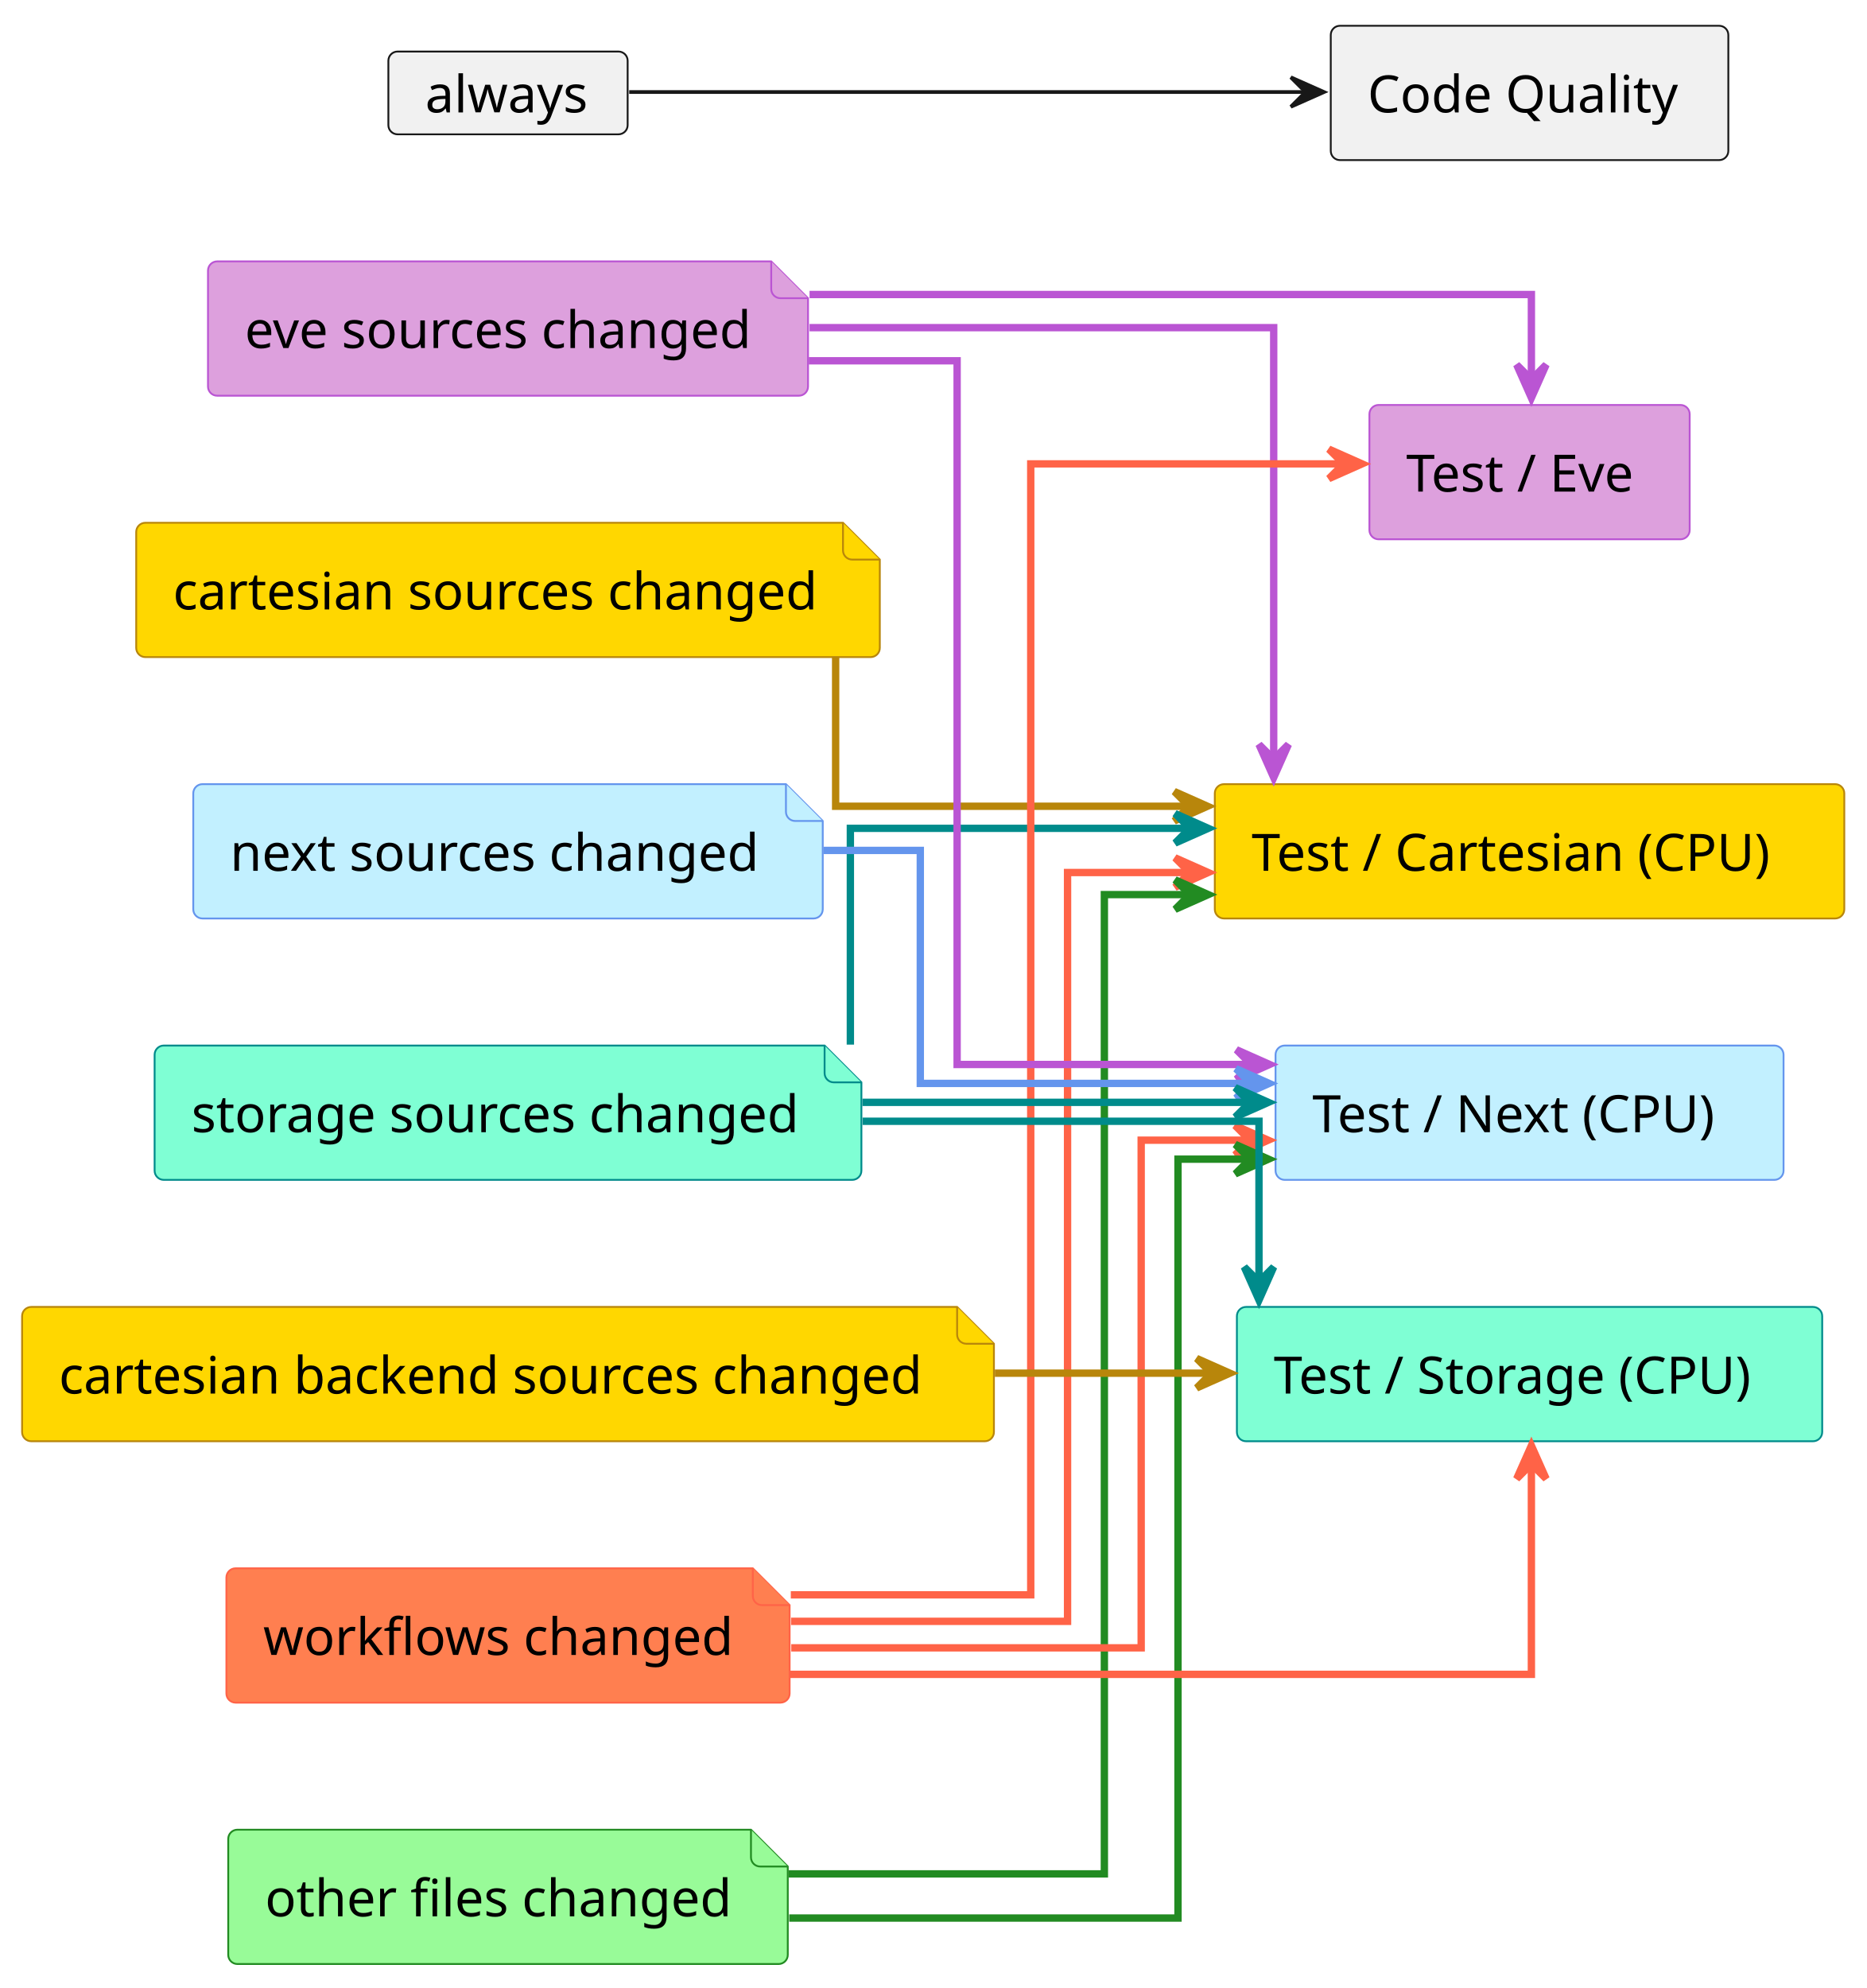
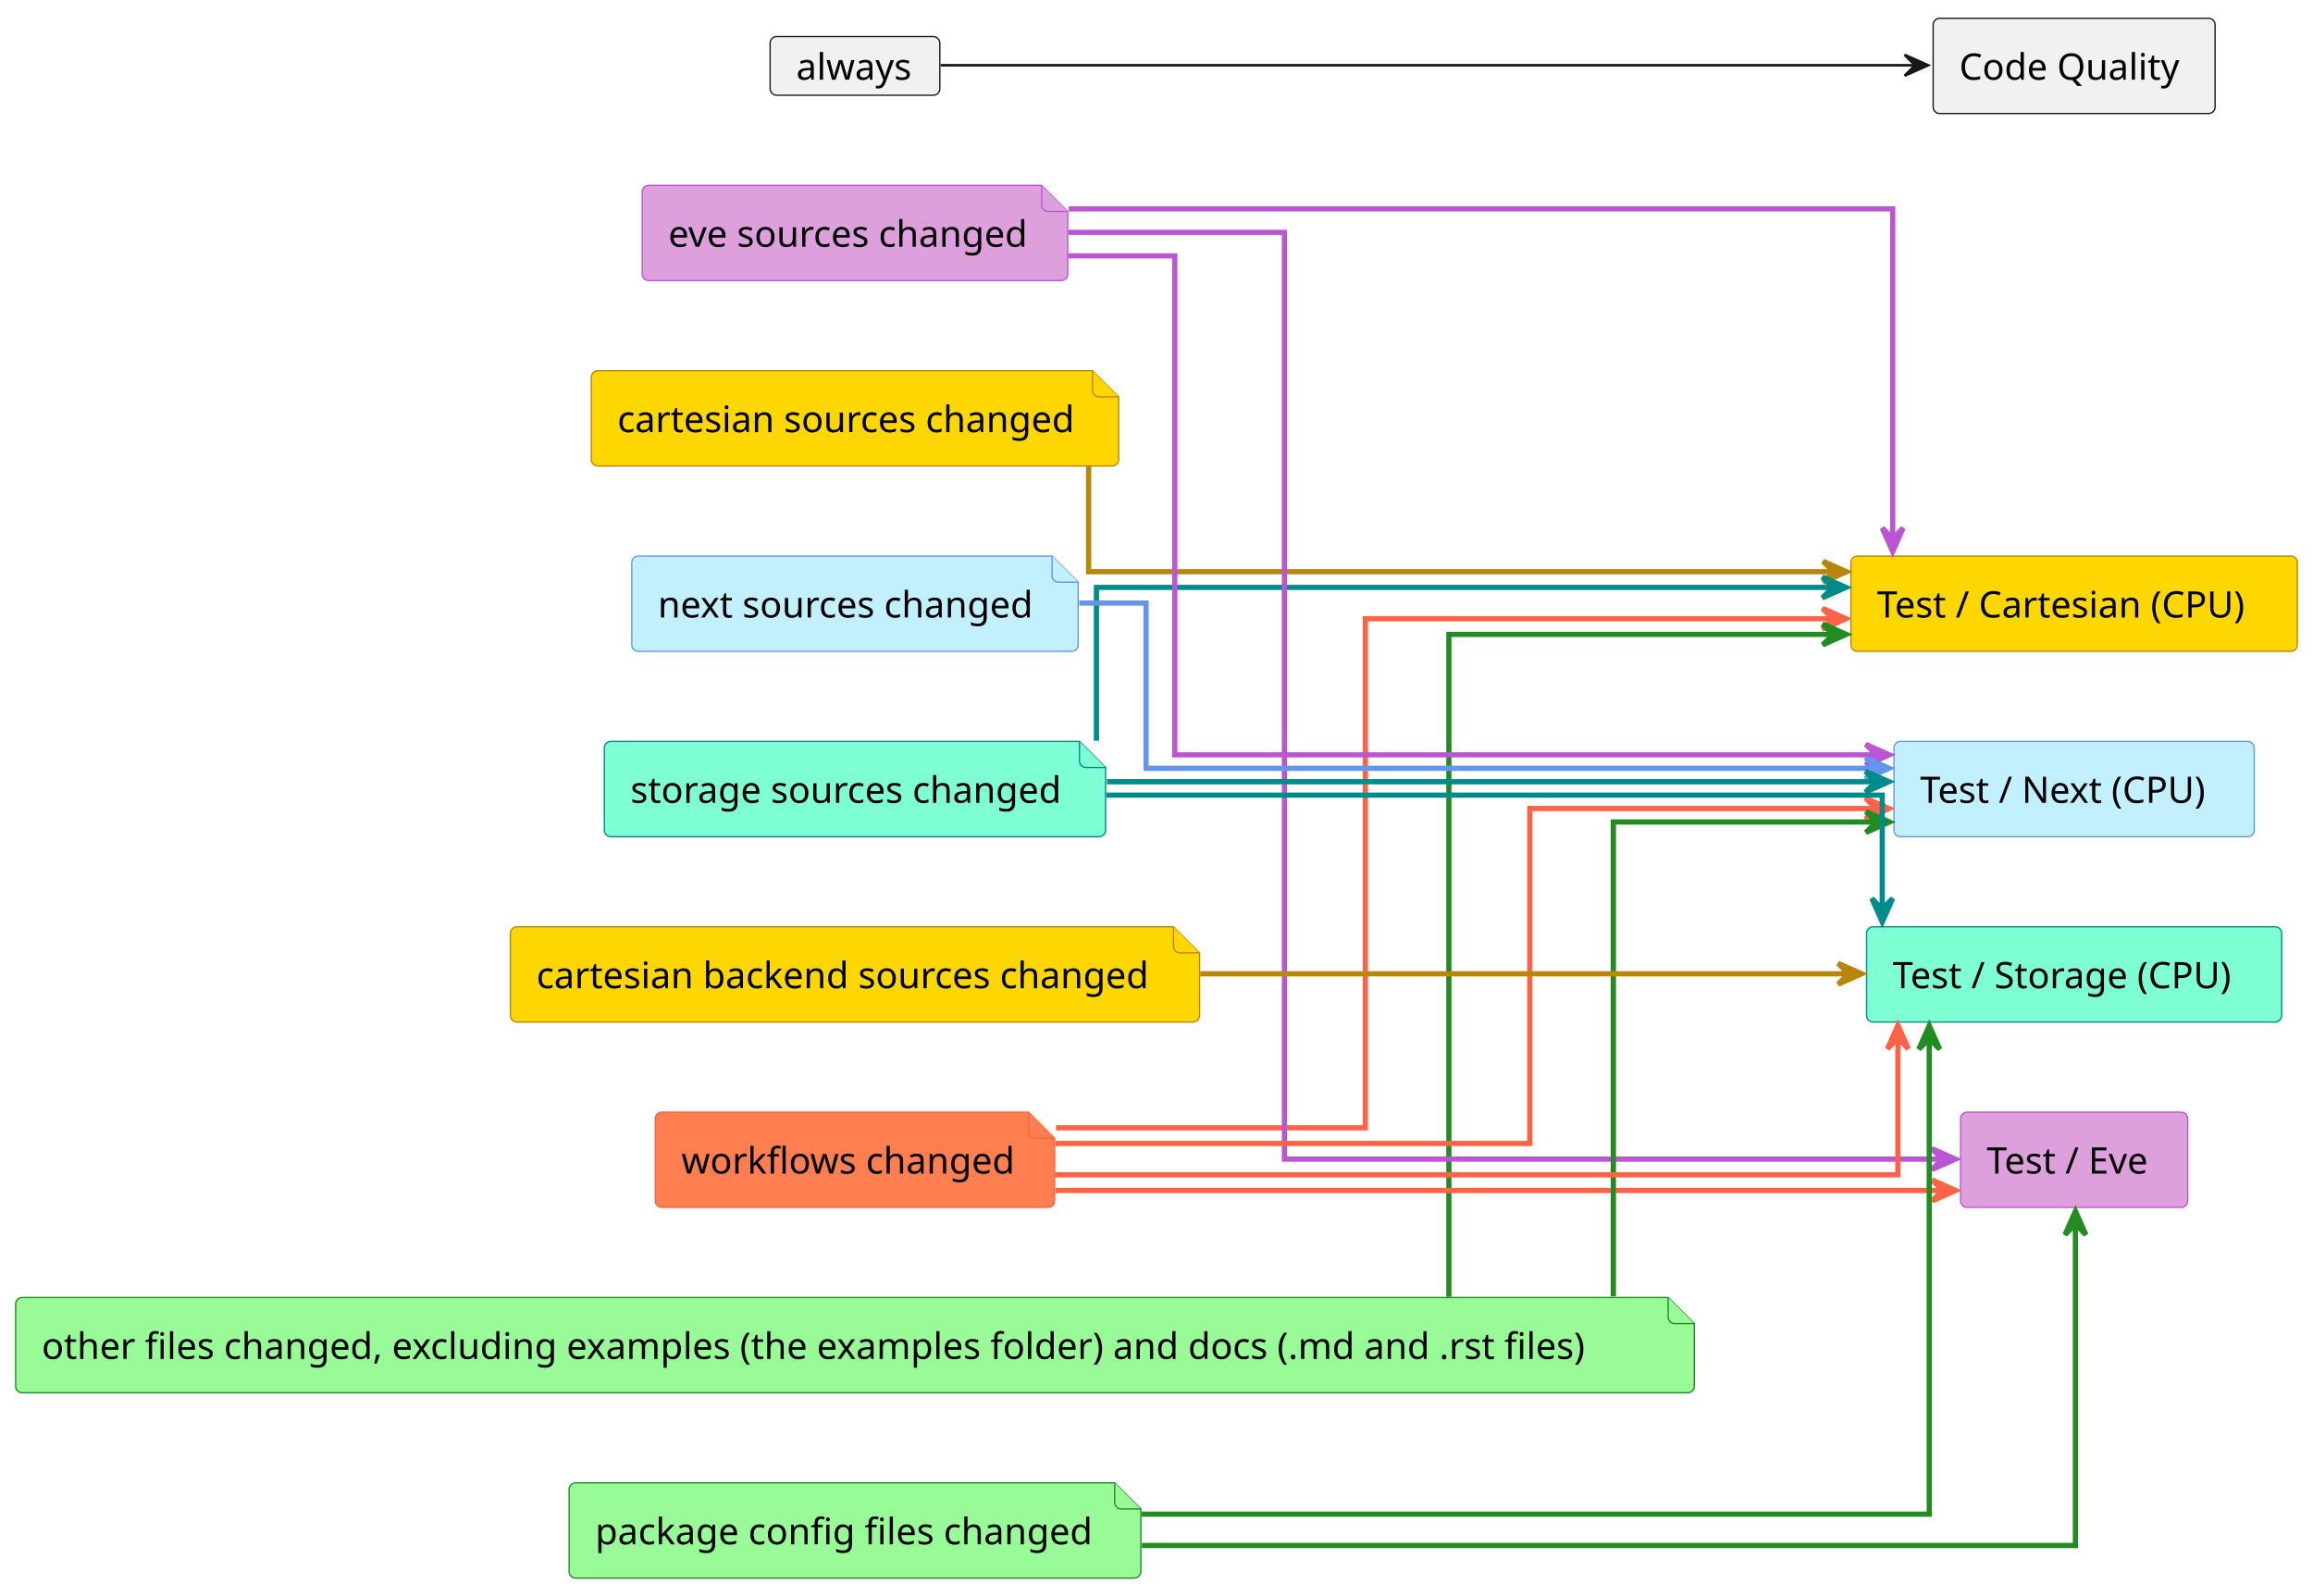
- <svg xmlns="http://www.w3.org/2000/svg" contentStyleType="text/css" height="540px" preserveAspectRatio="none" style="width:507px;height:540px;background:#FFFFFF;" version="1.1" viewBox="0 0 507 540" width="507px" zoomAndPan="magnify">
+ <svg xmlns="http://www.w3.org/2000/svg" contentStyleType="text/css" height="611px" preserveAspectRatio="none" style="width:886px;height:611px;background:#FFFFFF;" version="1.1" viewBox="0 0 886 611" width="886px" zoomAndPan="magnify">
  <defs />
  <g>
    <g id="elem_always">
-       <rect fill="#F1F1F1" height="22.488" rx="2.5" ry="2.5" style="stroke:#181818;stroke-width:0.5;" width="65" x="105.5" y="14" />
-       <text fill="#000000" font-family="sans-serif" font-size="14" lengthAdjust="spacing" textLength="45" x="115.5" y="30.535">always</text>
+       <rect fill="#F1F1F1" height="22.488" rx="2.5" ry="2.5" style="stroke:#181818;stroke-width:0.5;" width="65" x="295" y="14" />
+       <text fill="#000000" font-family="sans-serif" font-size="14" lengthAdjust="spacing" textLength="45" x="305" y="30.535">always</text>
    </g>
    <g id="elem_src_eve">
-       <path d="M56.5,73.5 L56.5,104.988 A2.5,2.5 0 0 0 59,107.488 L217,107.488 A2.5,2.5 0 0 0 219.5,104.988 L219.5,81 L209.5,71 L59,71 A2.5,2.5 0 0 0 56.5,73.5 " fill="#DDA0DD" style="stroke:#BA55D3;stroke-width:0.5;" />
-       <path d="M209.5,71 L209.5,78.5 A2.5,2.5 0 0 0 212,81 L219.5,81 " fill="#DDA0DD" style="stroke:#BA55D3;stroke-width:0.5;" />
-       <text fill="#000000" font-family="sans-serif" font-size="14" lengthAdjust="spacing" textLength="143" x="66.5" y="94.535">eve sources changed</text>
+       <path d="M246,73.5 L246,104.988 A2.5,2.5 0 0 0 248.5,107.488 L406.5,107.488 A2.5,2.5 0 0 0 409,104.988 L409,81 L399,71 L248.5,71 A2.5,2.5 0 0 0 246,73.5 " fill="#DDA0DD" style="stroke:#BA55D3;stroke-width:0.5;" />
+       <path d="M399,71 L399,78.5 A2.5,2.5 0 0 0 401.5,81 L409,81 " fill="#DDA0DD" style="stroke:#BA55D3;stroke-width:0.5;" />
+       <text fill="#000000" font-family="sans-serif" font-size="14" lengthAdjust="spacing" textLength="143" x="256" y="94.535">eve sources changed</text>
    </g>
    <g id="elem_src_car">
-       <path d="M37,144.5 L37,175.988 A2.5,2.5 0 0 0 39.5,178.488 L236.5,178.488 A2.5,2.5 0 0 0 239,175.988 L239,152 L229,142 L39.5,142 A2.5,2.5 0 0 0 37,144.5 " fill="#FFD700" style="stroke:#B8860B;stroke-width:0.5;" />
-       <path d="M229,142 L229,149.5 A2.5,2.5 0 0 0 231.5,152 L239,152 " fill="#FFD700" style="stroke:#B8860B;stroke-width:0.5;" />
-       <text fill="#000000" font-family="sans-serif" font-size="14" lengthAdjust="spacing" textLength="182" x="47" y="165.535">cartesian sources changed</text>
+       <path d="M226.5,144.5 L226.5,175.988 A2.5,2.5 0 0 0 229,178.488 L426,178.488 A2.5,2.5 0 0 0 428.5,175.988 L428.5,152 L418.5,142 L229,142 A2.5,2.5 0 0 0 226.5,144.5 " fill="#FFD700" style="stroke:#B8860B;stroke-width:0.5;" />
+       <path d="M418.5,142 L418.5,149.5 A2.5,2.5 0 0 0 421,152 L428.5,152 " fill="#FFD700" style="stroke:#B8860B;stroke-width:0.5;" />
+       <text fill="#000000" font-family="sans-serif" font-size="14" lengthAdjust="spacing" textLength="182" x="236.5" y="165.535">cartesian sources changed</text>
    </g>
    <g id="elem_src_nxt">
-       <path d="M52.5,215.5 L52.5,246.988 A2.5,2.5 0 0 0 55,249.488 L221,249.488 A2.5,2.5 0 0 0 223.5,246.988 L223.5,223 L213.5,213 L55,213 A2.5,2.5 0 0 0 52.5,215.5 " fill="#C2F0FF" style="stroke:#6495ED;stroke-width:0.5;" />
-       <path d="M213.5,213 L213.5,220.5 A2.5,2.5 0 0 0 216,223 L223.5,223 " fill="#C2F0FF" style="stroke:#6495ED;stroke-width:0.5;" />
-       <text fill="#000000" font-family="sans-serif" font-size="14" lengthAdjust="spacing" textLength="151" x="62.5" y="236.535">next sources changed</text>
+       <path d="M242,215.5 L242,246.988 A2.5,2.5 0 0 0 244.5,249.488 L410.5,249.488 A2.5,2.5 0 0 0 413,246.988 L413,223 L403,213 L244.5,213 A2.5,2.5 0 0 0 242,215.5 " fill="#C2F0FF" style="stroke:#6495ED;stroke-width:0.5;" />
+       <path d="M403,213 L403,220.5 A2.5,2.5 0 0 0 405.5,223 L413,223 " fill="#C2F0FF" style="stroke:#6495ED;stroke-width:0.5;" />
+       <text fill="#000000" font-family="sans-serif" font-size="14" lengthAdjust="spacing" textLength="151" x="252" y="236.535">next sources changed</text>
    </g>
    <g id="elem_src_sto">
-       <path d="M42,286.5 L42,317.988 A2.5,2.5 0 0 0 44.5,320.488 L231.5,320.488 A2.5,2.5 0 0 0 234,317.988 L234,294 L224,284 L44.5,284 A2.5,2.5 0 0 0 42,286.5 " fill="#7FFFD4" style="stroke:#008B8B;stroke-width:0.5;" />
-       <path d="M224,284 L224,291.5 A2.5,2.5 0 0 0 226.5,294 L234,294 " fill="#7FFFD4" style="stroke:#008B8B;stroke-width:0.5;" />
-       <text fill="#000000" font-family="sans-serif" font-size="14" lengthAdjust="spacing" textLength="172" x="52" y="307.535">storage sources changed</text>
+       <path d="M231.5,286.5 L231.5,317.988 A2.5,2.5 0 0 0 234,320.488 L421,320.488 A2.5,2.5 0 0 0 423.5,317.988 L423.5,294 L413.5,284 L234,284 A2.5,2.5 0 0 0 231.5,286.5 " fill="#7FFFD4" style="stroke:#008B8B;stroke-width:0.5;" />
+       <path d="M413.5,284 L413.5,291.5 A2.5,2.5 0 0 0 416,294 L423.5,294 " fill="#7FFFD4" style="stroke:#008B8B;stroke-width:0.5;" />
+       <text fill="#000000" font-family="sans-serif" font-size="14" lengthAdjust="spacing" textLength="172" x="241.5" y="307.535">storage sources changed</text>
    </g>
    <g id="elem_src_cab">
-       <path d="M6,357.5 L6,388.988 A2.5,2.5 0 0 0 8.5,391.488 L267.5,391.488 A2.5,2.5 0 0 0 270,388.988 L270,365 L260,355 L8.5,355 A2.5,2.5 0 0 0 6,357.5 " fill="#FFD700" style="stroke:#B8860B;stroke-width:0.5;" />
-       <path d="M260,355 L260,362.5 A2.5,2.5 0 0 0 262.5,365 L270,365 " fill="#FFD700" style="stroke:#B8860B;stroke-width:0.5;" />
-       <text fill="#000000" font-family="sans-serif" font-size="14" lengthAdjust="spacing" textLength="244" x="16" y="378.535">cartesian backend sources changed</text>
+       <path d="M195.5,357.5 L195.5,388.988 A2.5,2.5 0 0 0 198,391.488 L457,391.488 A2.5,2.5 0 0 0 459.5,388.988 L459.5,365 L449.5,355 L198,355 A2.5,2.5 0 0 0 195.5,357.5 " fill="#FFD700" style="stroke:#B8860B;stroke-width:0.5;" />
+       <path d="M449.5,355 L449.5,362.5 A2.5,2.5 0 0 0 452,365 L459.5,365 " fill="#FFD700" style="stroke:#B8860B;stroke-width:0.5;" />
+       <text fill="#000000" font-family="sans-serif" font-size="14" lengthAdjust="spacing" textLength="244" x="205.5" y="378.535">cartesian backend sources changed</text>
    </g>
    <g id="elem_cfg_wfl">
-       <path d="M61.5,428.5 L61.5,459.988 A2.5,2.5 0 0 0 64,462.488 L212,462.488 A2.5,2.5 0 0 0 214.5,459.988 L214.5,436 L204.5,426 L64,426 A2.5,2.5 0 0 0 61.5,428.5 " fill="#FF7F50" style="stroke:#FF6347;stroke-width:0.5;" />
-       <path d="M204.5,426 L204.5,433.5 A2.5,2.5 0 0 0 207,436 L214.5,436 " fill="#FF7F50" style="stroke:#FF6347;stroke-width:0.5;" />
-       <text fill="#000000" font-family="sans-serif" font-size="14" lengthAdjust="spacing" textLength="133" x="71.5" y="449.535">workflows changed</text>
+       <path d="M251,428.5 L251,459.988 A2.5,2.5 0 0 0 253.5,462.488 L401.5,462.488 A2.5,2.5 0 0 0 404,459.988 L404,436 L394,426 L253.5,426 A2.5,2.5 0 0 0 251,428.5 " fill="#FF7F50" style="stroke:#FF6347;stroke-width:0.5;" />
+       <path d="M394,426 L394,433.5 A2.5,2.5 0 0 0 396.5,436 L404,436 " fill="#FF7F50" style="stroke:#FF6347;stroke-width:0.5;" />
+       <text fill="#000000" font-family="sans-serif" font-size="14" lengthAdjust="spacing" textLength="133" x="261" y="449.535">workflows changed</text>
    </g>
    <g id="elem_other">
-       <path d="M62,499.5 L62,530.988 A2.5,2.5 0 0 0 64.5,533.488 L211.5,533.488 A2.5,2.5 0 0 0 214,530.988 L214,507 L204,497 L64.5,497 A2.5,2.5 0 0 0 62,499.5 " fill="#98FB98" style="stroke:#228B22;stroke-width:0.5;" />
-       <path d="M204,497 L204,504.5 A2.5,2.5 0 0 0 206.5,507 L214,507 " fill="#98FB98" style="stroke:#228B22;stroke-width:0.5;" />
-       <text fill="#000000" font-family="sans-serif" font-size="14" lengthAdjust="spacing" textLength="132" x="72" y="520.535">other files changed</text>
+       <path d="M6,499.5 L6,530.988 A2.5,2.5 0 0 0 8.5,533.488 L646.5,533.488 A2.5,2.5 0 0 0 649,530.988 L649,507 L639,497 L8.5,497 A2.5,2.5 0 0 0 6,499.5 " fill="#98FB98" style="stroke:#228B22;stroke-width:0.5;" />
+       <path d="M639,497 L639,504.5 A2.5,2.5 0 0 0 641.5,507 L649,507 " fill="#98FB98" style="stroke:#228B22;stroke-width:0.5;" />
+       <text fill="#000000" font-family="sans-serif" font-size="14" lengthAdjust="spacing" textLength="623" x="16" y="520.535">other files changed, excluding examples (the examples folder) and docs (.md and .rst files)</text>
+     </g>
+     <g id="elem_pkg_cfg">
+       <path d="M218,570.5 L218,601.988 A2.5,2.5 0 0 0 220.5,604.488 L434.5,604.488 A2.5,2.5 0 0 0 437,601.988 L437,578 L427,568 L220.5,568 A2.5,2.5 0 0 0 218,570.5 " fill="#98FB98" style="stroke:#228B22;stroke-width:0.5;" />
+       <path d="M427,568 L427,575.5 A2.5,2.5 0 0 0 429.5,578 L437,578 " fill="#98FB98" style="stroke:#228B22;stroke-width:0.5;" />
+       <text fill="#000000" font-family="sans-serif" font-size="14" lengthAdjust="spacing" textLength="199" x="228" y="591.535">package config files changed</text>
    </g>
    <g id="elem_eve">
-       <rect fill="#DDA0DD" height="36.488" rx="2.5" ry="2.5" style="stroke:#BA55D3;stroke-width:0.5;" width="87" x="372" y="110" />
-       <text fill="#000000" font-family="sans-serif" font-size="14" lengthAdjust="spacing" textLength="67" x="382" y="133.535">Test / Eve</text>
+       <rect fill="#DDA0DD" height="36.488" rx="2.5" ry="2.5" style="stroke:#BA55D3;stroke-width:0.5;" width="87" x="751" y="426" />
+       <text fill="#000000" font-family="sans-serif" font-size="14" lengthAdjust="spacing" textLength="67" x="761" y="449.535">Test / Eve</text>
    </g>
    <g id="elem_car">
-       <rect fill="#FFD700" height="36.488" rx="2.5" ry="2.5" style="stroke:#B8860B;stroke-width:0.5;" width="171" x="330" y="213" />
-       <text fill="#000000" font-family="sans-serif" font-size="14" lengthAdjust="spacing" textLength="151" x="340" y="236.535">Test / Cartesian (CPU)</text>
+       <rect fill="#FFD700" height="36.488" rx="2.5" ry="2.5" style="stroke:#B8860B;stroke-width:0.5;" width="171" x="709" y="213" />
+       <text fill="#000000" font-family="sans-serif" font-size="14" lengthAdjust="spacing" textLength="151" x="719" y="236.535">Test / Cartesian (CPU)</text>
    </g>
    <g id="elem_nxt">
-       <rect fill="#C2F0FF" height="36.488" rx="2.5" ry="2.5" style="stroke:#6495ED;stroke-width:0.5;" width="138" x="346.5" y="284" />
-       <text fill="#000000" font-family="sans-serif" font-size="14" lengthAdjust="spacing" textLength="118" x="356.5" y="307.535">Test / Next (CPU)</text>
+       <rect fill="#C2F0FF" height="36.488" rx="2.5" ry="2.5" style="stroke:#6495ED;stroke-width:0.5;" width="138" x="725.5" y="284" />
+       <text fill="#000000" font-family="sans-serif" font-size="14" lengthAdjust="spacing" textLength="118" x="735.5" y="307.535">Test / Next (CPU)</text>
    </g>
    <g id="elem_sto">
-       <rect fill="#7FFFD4" height="36.488" rx="2.5" ry="2.5" style="stroke:#008B8B;stroke-width:0.5;" width="159" x="336" y="355" />
-       <text fill="#000000" font-family="sans-serif" font-size="14" lengthAdjust="spacing" textLength="139" x="346" y="378.535">Test / Storage (CPU)</text>
+       <rect fill="#7FFFD4" height="36.488" rx="2.5" ry="2.5" style="stroke:#008B8B;stroke-width:0.5;" width="159" x="715" y="355" />
+       <text fill="#000000" font-family="sans-serif" font-size="14" lengthAdjust="spacing" textLength="139" x="725" y="378.535">Test / Storage (CPU)</text>
    </g>
    <g id="elem_qua">
-       <rect fill="#F1F1F1" height="36.488" rx="2.5" ry="2.5" style="stroke:#181818;stroke-width:0.5;" width="108" x="361.5" y="7" />
-       <text fill="#000000" font-family="sans-serif" font-size="14" lengthAdjust="spacing" textLength="88" x="371.5" y="30.535">Code Quality</text>
+       <rect fill="#F1F1F1" height="36.488" rx="2.5" ry="2.5" style="stroke:#181818;stroke-width:0.5;" width="108" x="740.5" y="7" />
+       <text fill="#000000" font-family="sans-serif" font-size="14" lengthAdjust="spacing" textLength="88" x="750.5" y="30.535">Code Quality</text>
    </g>
    <g id="link_always_qua">
-       <path codeLine="65" d="M170.92,25 C170.92,25 354.66,25 354.66,25 " fill="none" id="always-to-qua" style="stroke:#181818;stroke-width:1.0;" />
-       <polygon fill="#181818" points="359.66,25,350.66,21,354.66,25,350.66,29,359.66,25" style="stroke:#181818;stroke-width:1.0;" />
+       <path codeLine="66" d="M360.34,25 C360.34,25 733.57,25 733.57,25 " fill="none" id="always-to-qua" style="stroke:#181818;stroke-width:1.0;" />
+       <polygon fill="#181818" points="738.57,25,729.57,21,733.57,25,729.57,29,738.57,25" style="stroke:#181818;stroke-width:1.0;" />
    </g>
    <g id="link_src_eve_car">
-       <path codeLine="67" d="M219.91,89 C278.11,89 346,89 346,89 C346,89 346,206.21 346,206.21 " fill="none" id="src_eve-to-car" style="stroke:#BA55D3;stroke-width:2.0;" />
-       <polygon fill="#BA55D3" points="346,211.21,350,202.21,346,206.21,342,202.21,346,211.21" style="stroke:#BA55D3;stroke-width:2.0;" />
+       <path codeLine="68" d="M409.38,80 C525.74,80 725,80 725,80 C725,80 725,206.27 725,206.27 " fill="none" id="src_eve-to-car" style="stroke:#BA55D3;stroke-width:2.0;" />
+       <polygon fill="#BA55D3" points="725,211.27,729,202.27,725,206.27,721,202.27,725,211.27" style="stroke:#BA55D3;stroke-width:2.0;" />
    </g>
    <g id="link_src_car_car">
-       <path codeLine="68" d="M227,178.34 C227,195.66 227,219 227,219 C227,219 323.01,219 323.01,219 " fill="none" id="src_car-to-car" style="stroke:#B8860B;stroke-width:2.0;" />
-       <polygon fill="#B8860B" points="328.01,219,319.01,215,323.01,219,319.01,223,328.01,219" style="stroke:#B8860B;stroke-width:2.0;" />
+       <path codeLine="69" d="M417,178.34 C417,195.66 417,219 417,219 C417,219 702.33,219 702.33,219 " fill="none" id="src_car-to-car" style="stroke:#B8860B;stroke-width:2.0;" />
+       <polygon fill="#B8860B" points="707.33,219,698.33,215,702.33,219,698.33,223,707.33,219" style="stroke:#B8860B;stroke-width:2.0;" />
    </g>
    <g id="link_src_sto_car">
-       <path codeLine="69" d="M231,283.75 C231,260.98 231,225 231,225 C231,225 323.22,225 323.22,225 " fill="none" id="src_sto-to-car" style="stroke:#008B8B;stroke-width:2.0;" />
-       <polygon fill="#008B8B" points="328.22,225,319.22,221,323.22,225,319.22,229,328.22,225" style="stroke:#008B8B;stroke-width:2.0;" />
+       <path codeLine="70" d="M420,283.75 C420,260.98 420,225 420,225 C420,225 702.07,225 702.07,225 " fill="none" id="src_sto-to-car" style="stroke:#008B8B;stroke-width:2.0;" />
+       <polygon fill="#008B8B" points="707.07,225,698.07,221,702.07,225,698.07,229,707.07,225" style="stroke:#008B8B;stroke-width:2.0;" />
    </g>
    <g id="link_cfg_wfl_car">
-       <path codeLine="70" d="M214.89,440.4 C252.59,440.4 290,440.4 290,440.4 C290,440.4 290,237 290,237 C290,237 323.2,237 323.2,237 " fill="none" id="cfg_wfl-to-car" style="stroke:#FF6347;stroke-width:2.0;" />
-       <polygon fill="#FF6347" points="328.2,237,319.2,233,323.2,237,319.2,241,328.2,237" style="stroke:#FF6347;stroke-width:2.0;" />
+       <path codeLine="71" d="M404.49,432 C459.19,432 523,432 523,432 C523,432 523,237 523,237 C523,237 702.08,237 702.08,237 " fill="none" id="cfg_wfl-to-car" style="stroke:#FF6347;stroke-width:2.0;" />
+       <polygon fill="#FF6347" points="707.08,237,698.08,233,702.08,237,698.08,241,707.08,237" style="stroke:#FF6347;stroke-width:2.0;" />
    </g>
    <g id="link_other_car">
-       <path codeLine="71" d="M214.26,509 C256.27,509 300,509 300,509 C300,509 300,243 300,243 C300,243 323.23,243 323.23,243 " fill="none" id="other-to-car" style="stroke:#228B22;stroke-width:2.0;" />
-       <polygon fill="#228B22" points="328.23,243,319.23,239,323.23,243,319.23,247,328.23,243" style="stroke:#228B22;stroke-width:2.0;" />
+       <path codeLine="72" d="M555,496.73 C555,435.75 555,243 555,243 C555,243 702.2,243 702.2,243 " fill="none" id="other-to-car" style="stroke:#228B22;stroke-width:2.0;" />
+       <polygon fill="#228B22" points="707.2,243,698.2,239,702.2,243,698.2,247,707.2,243" style="stroke:#228B22;stroke-width:2.0;" />
    </g>
    <g id="link_src_eve_eve">
-       <path codeLine="73" d="M219.91,80 C301.91,80 416,80 416,80 C416,80 416,103.07 416,103.07 " fill="none" id="src_eve-to-eve" style="stroke:#BA55D3;stroke-width:2.0;" />
-       <polygon fill="#BA55D3" points="416,108.07,420,99.07,416,103.07,412,99.07,416,108.07" style="stroke:#BA55D3;stroke-width:2.0;" />
+       <path codeLine="74" d="M409.27,89 C450.55,89 492,89 492,89 C492,89 492,444 492,444 C492,444 744,444 744,444 " fill="none" id="src_eve-to-eve" style="stroke:#BA55D3;stroke-width:2.0;" />
+       <polygon fill="#BA55D3" points="749,444,740,440,744,444,740,448,749,444" style="stroke:#BA55D3;stroke-width:2.0;" />
    </g>
    <g id="link_cfg_wfl_eve">
-       <path codeLine="74" d="M214.82,433.2 C248.28,433.2 280,433.2 280,433.2 C280,433.2 280,126 280,126 C280,126 364.99,126 364.99,126 " fill="none" id="cfg_wfl-to-eve" style="stroke:#FF6347;stroke-width:2.0;" />
-       <polygon fill="#FF6347" points="369.99,126,360.99,122,364.99,126,360.99,130,369.99,126" style="stroke:#FF6347;stroke-width:2.0;" />
+       <path codeLine="75" d="M404.35,456 C404.35,456 744.12,456 744.12,456 " fill="none" id="cfg_wfl-to-eve" style="stroke:#FF6347;stroke-width:2.0;" />
+       <polygon fill="#FF6347" points="749.12,456,740.12,452,744.12,456,740.12,460,749.12,456" style="stroke:#FF6347;stroke-width:2.0;" />
+     </g>
+     <g id="link_pkg_cfg_eve">
+       <path codeLine="76" d="M437.4,592 C575.6,592 795,592 795,592 C795,592 795,468.96 795,468.96 " fill="none" id="pkg_cfg-to-eve" style="stroke:#228B22;stroke-width:2.0;" />
+       <polygon fill="#228B22" points="795,463.96,791,472.96,795,468.96,799,472.96,795,463.96" style="stroke:#228B22;stroke-width:2.0;" />
    </g>
    <g id="link_src_eve_nxt">
-       <path codeLine="76" d="M219.71,98 C241.94,98 260,98 260,98 C260,98 260,289.14 260,289.14 C260,289.14 339.88,289.14 339.88,289.14 " fill="none" id="src_eve-to-nxt" style="stroke:#BA55D3;stroke-width:2.0;" />
-       <polygon fill="#BA55D3" points="344.88,289.14,335.88,285.14,339.88,289.14,335.88,293.14,344.88,289.14" style="stroke:#BA55D3;stroke-width:2.0;" />
+       <path codeLine="78" d="M409.21,98 C431.68,98 450,98 450,98 C450,98 450,289.14 450,289.14 C450,289.14 718.69,289.14 718.69,289.14 " fill="none" id="src_eve-to-nxt" style="stroke:#BA55D3;stroke-width:2.0;" />
+       <polygon fill="#BA55D3" points="723.69,289.14,714.69,285.14,718.69,289.14,714.69,293.14,723.69,289.14" style="stroke:#BA55D3;stroke-width:2.0;" />
    </g>
    <g id="link_src_nxt_nxt">
-       <path codeLine="77" d="M223.74,231 C238.93,231 250,231 250,231 C250,231 250,294.29 250,294.29 C250,294.29 339.76,294.29 339.76,294.29 " fill="none" id="src_nxt-to-nxt" style="stroke:#6495ED;stroke-width:2.0;" />
-       <polygon fill="#6495ED" points="344.76,294.29,335.76,290.29,339.76,294.29,335.76,298.29,344.76,294.29" style="stroke:#6495ED;stroke-width:2.0;" />
+       <path codeLine="79" d="M413.42,231 C428.25,231 439,231 439,231 C439,231 439,294.29 439,294.29 C439,294.29 718.6,294.29 718.6,294.29 " fill="none" id="src_nxt-to-nxt" style="stroke:#6495ED;stroke-width:2.0;" />
+       <polygon fill="#6495ED" points="723.6,294.29,714.6,290.29,718.6,294.29,714.6,298.29,723.6,294.29" style="stroke:#6495ED;stroke-width:2.0;" />
    </g>
    <g id="link_src_sto_nxt">
-       <path codeLine="78" d="M234.28,299.43 C234.28,299.43 339.55,299.43 339.55,299.43 " fill="none" id="src_sto-to-nxt" style="stroke:#008B8B;stroke-width:2.0;" />
-       <polygon fill="#008B8B" points="344.55,299.43,335.55,295.43,339.55,299.43,335.55,303.43,344.55,299.43" style="stroke:#008B8B;stroke-width:2.0;" />
+       <path codeLine="80" d="M423.98,299.43 C423.98,299.43 718.55,299.43 718.55,299.43 " fill="none" id="src_sto-to-nxt" style="stroke:#008B8B;stroke-width:2.0;" />
+       <polygon fill="#008B8B" points="723.55,299.43,714.55,295.43,718.55,299.43,714.55,303.43,723.55,299.43" style="stroke:#008B8B;stroke-width:2.0;" />
    </g>
    <g id="link_cfg_wfl_nxt">
-       <path codeLine="79" d="M214.94,447.6 C260.74,447.6 310,447.6 310,447.6 C310,447.6 310,309.71 310,309.71 C310,309.71 339.5,309.71 339.5,309.71 " fill="none" id="cfg_wfl-to-nxt" style="stroke:#FF6347;stroke-width:2.0;" />
-       <polygon fill="#FF6347" points="344.5,309.71,335.5,305.71,339.5,309.71,335.5,313.71,344.5,309.71" style="stroke:#FF6347;stroke-width:2.0;" />
+       <path codeLine="81" d="M404.36,438 C480.56,438 586,438 586,438 C586,438 586,309.71 586,309.71 C586,309.71 718.56,309.71 718.56,309.71 " fill="none" id="cfg_wfl-to-nxt" style="stroke:#FF6347;stroke-width:2.0;" />
+       <polygon fill="#FF6347" points="723.56,309.71,714.56,305.71,718.56,309.71,714.56,313.71,723.56,309.71" style="stroke:#FF6347;stroke-width:2.0;" />
    </g>
    <g id="link_other_nxt">
-       <path codeLine="80" d="M214.39,521 C264.2,521 320,521 320,521 C320,521 320,314.86 320,314.86 C320,314.86 339.58,314.86 339.58,314.86 " fill="none" id="other-to-nxt" style="stroke:#228B22;stroke-width:2.0;" />
-       <polygon fill="#228B22" points="344.58,314.86,335.58,310.86,339.58,314.86,335.58,318.86,344.58,314.86" style="stroke:#228B22;stroke-width:2.0;" />
+       <path codeLine="82" d="M618,496.53 C618,446.98 618,314.86 618,314.86 C618,314.86 718.74,314.86 718.74,314.86 " fill="none" id="other-to-nxt" style="stroke:#228B22;stroke-width:2.0;" />
+       <polygon fill="#228B22" points="723.74,314.86,714.74,310.86,718.74,314.86,714.74,318.86,723.74,314.86" style="stroke:#228B22;stroke-width:2.0;" />
    </g>
    <g id="link_src_sto_sto">
-       <path codeLine="82" d="M234.32,304.57 C287.14,304.57 342,304.57 342,304.57 C342,304.57 342,348.15 342,348.15 " fill="none" id="src_sto-to-sto" style="stroke:#008B8B;stroke-width:2.0;" />
-       <polygon fill="#008B8B" points="342,353.15,346,344.15,342,348.15,338,344.15,342,353.15" style="stroke:#008B8B;stroke-width:2.0;" />
+       <path codeLine="84" d="M423.76,304.57 C540.26,304.57 721,304.57 721,304.57 C721,304.57 721,348.15 721,348.15 " fill="none" id="src_sto-to-sto" style="stroke:#008B8B;stroke-width:2.0;" />
+       <polygon fill="#008B8B" points="721,353.15,725,344.15,721,348.15,717,344.15,721,353.15" style="stroke:#008B8B;stroke-width:2.0;" />
    </g>
    <g id="link_src_cab_sto">
-       <path codeLine="83" d="M270.25,373 C270.25,373 329.09,373 329.09,373 " fill="none" id="src_cab-to-sto" style="stroke:#B8860B;stroke-width:2.0;" />
-       <polygon fill="#B8860B" points="334.09,373,325.09,369,329.09,373,325.09,377,334.09,373" style="stroke:#B8860B;stroke-width:2.0;" />
+       <path codeLine="85" d="M459.76,373 C459.76,373 708.08,373 708.08,373 " fill="none" id="src_cab-to-sto" style="stroke:#B8860B;stroke-width:2.0;" />
+       <polygon fill="#B8860B" points="713.08,373,704.08,369,708.08,373,704.08,377,713.08,373" style="stroke:#B8860B;stroke-width:2.0;" />
    </g>
    <g id="link_cfg_wfl_sto">
-       <path codeLine="84" d="M214.7,454.8 C296.99,454.8 416,454.8 416,454.8 C416,454.8 416,397.67 416,397.67 " fill="none" id="cfg_wfl-to-sto" style="stroke:#FF6347;stroke-width:2.0;" />
-       <polygon fill="#FF6347" points="416,392.67,412,401.67,416,397.67,420,401.67,416,392.67" style="stroke:#FF6347;stroke-width:2.0;" />
+       <path codeLine="86" d="M404.05,450 C520.06,450 727,450 727,450 C727,450 727,397.76 727,397.76 " fill="none" id="cfg_wfl-to-sto" style="stroke:#FF6347;stroke-width:2.0;" />
+       <polygon fill="#FF6347" points="727,392.76,723,401.76,727,397.76,731,401.76,727,392.76" style="stroke:#FF6347;stroke-width:2.0;" />
+     </g>
+     <g id="link_pkg_cfg_sto">
+       <path codeLine="87" d="M437.23,580 C559.13,580 739,580 739,580 C739,580 739,397.88 739,397.88 " fill="none" id="pkg_cfg-to-sto" style="stroke:#228B22;stroke-width:2.0;" />
+       <polygon fill="#228B22" points="739,392.88,735,401.88,739,397.88,743,401.88,739,392.88" style="stroke:#228B22;stroke-width:2.0;" />
    </g>
  </g>
</svg>
